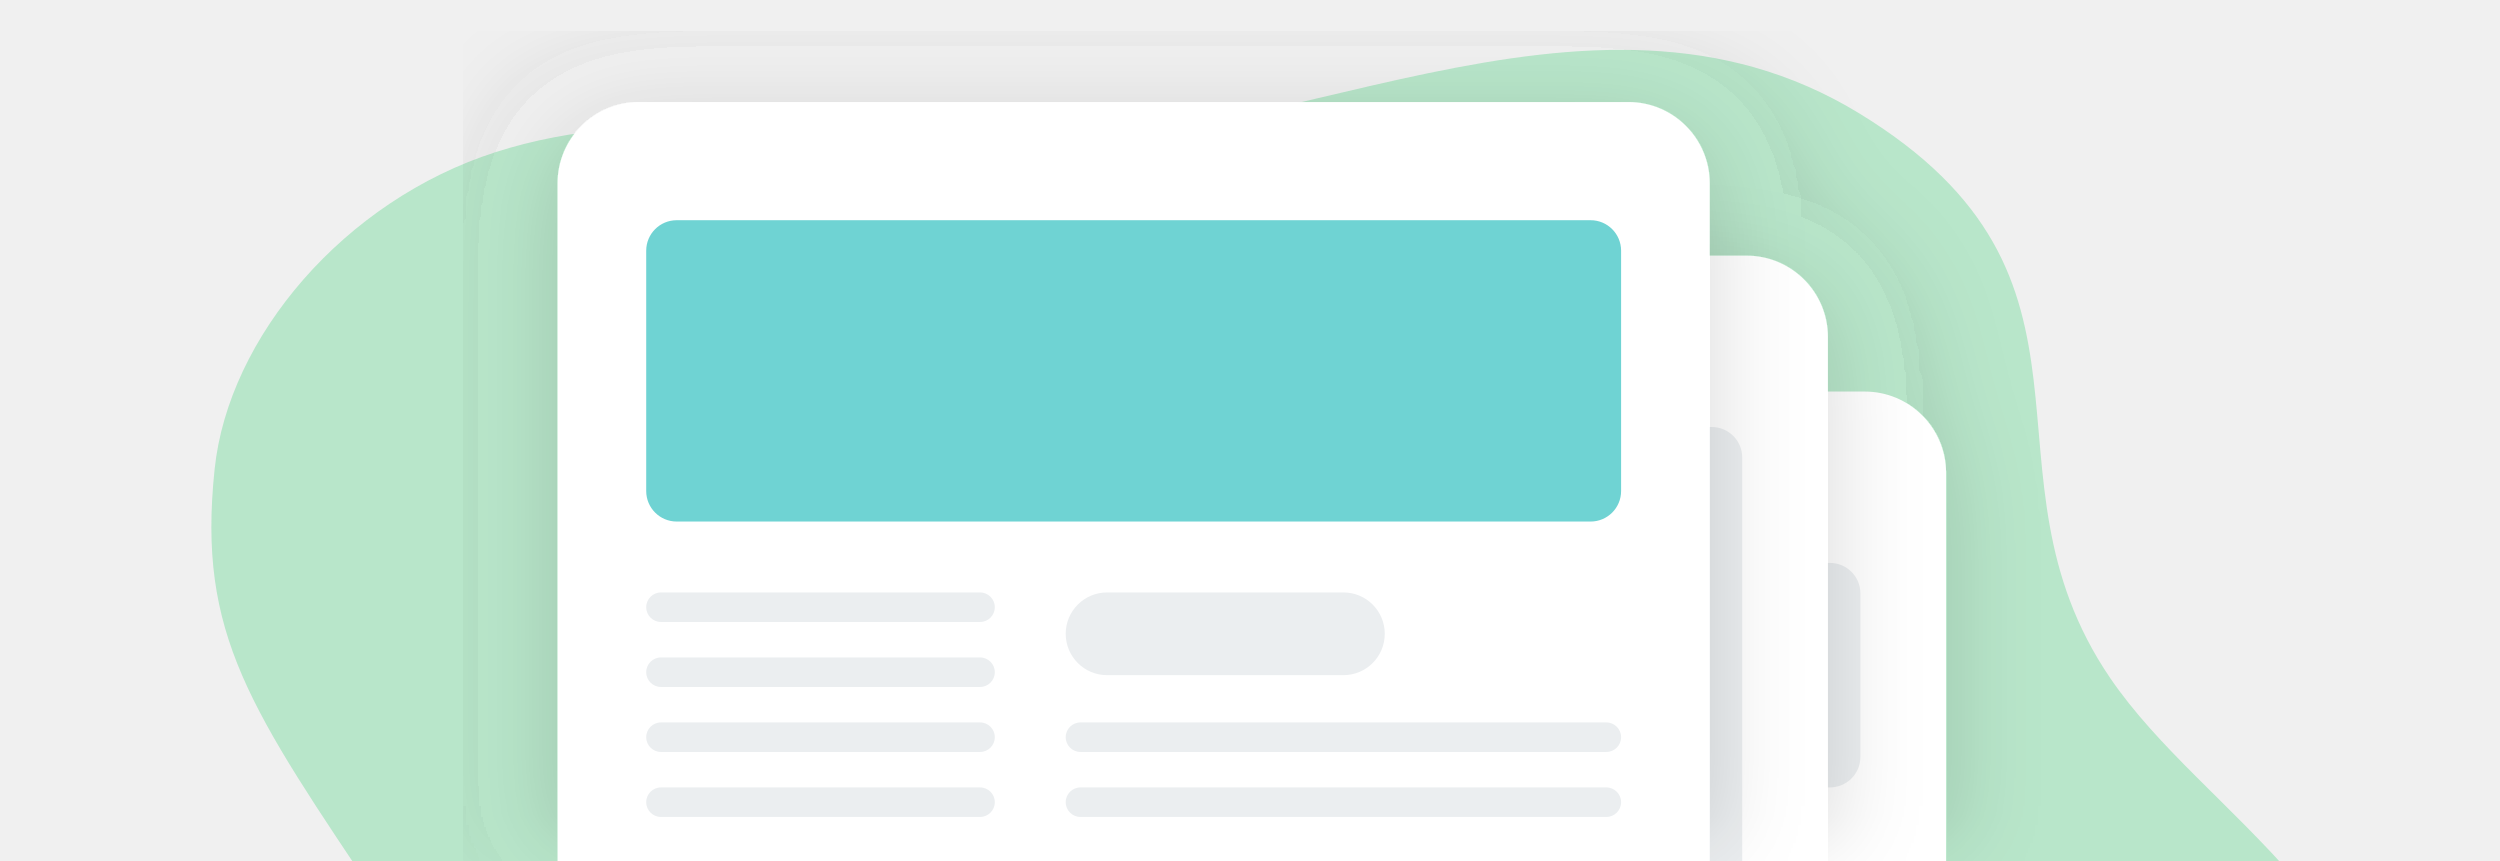
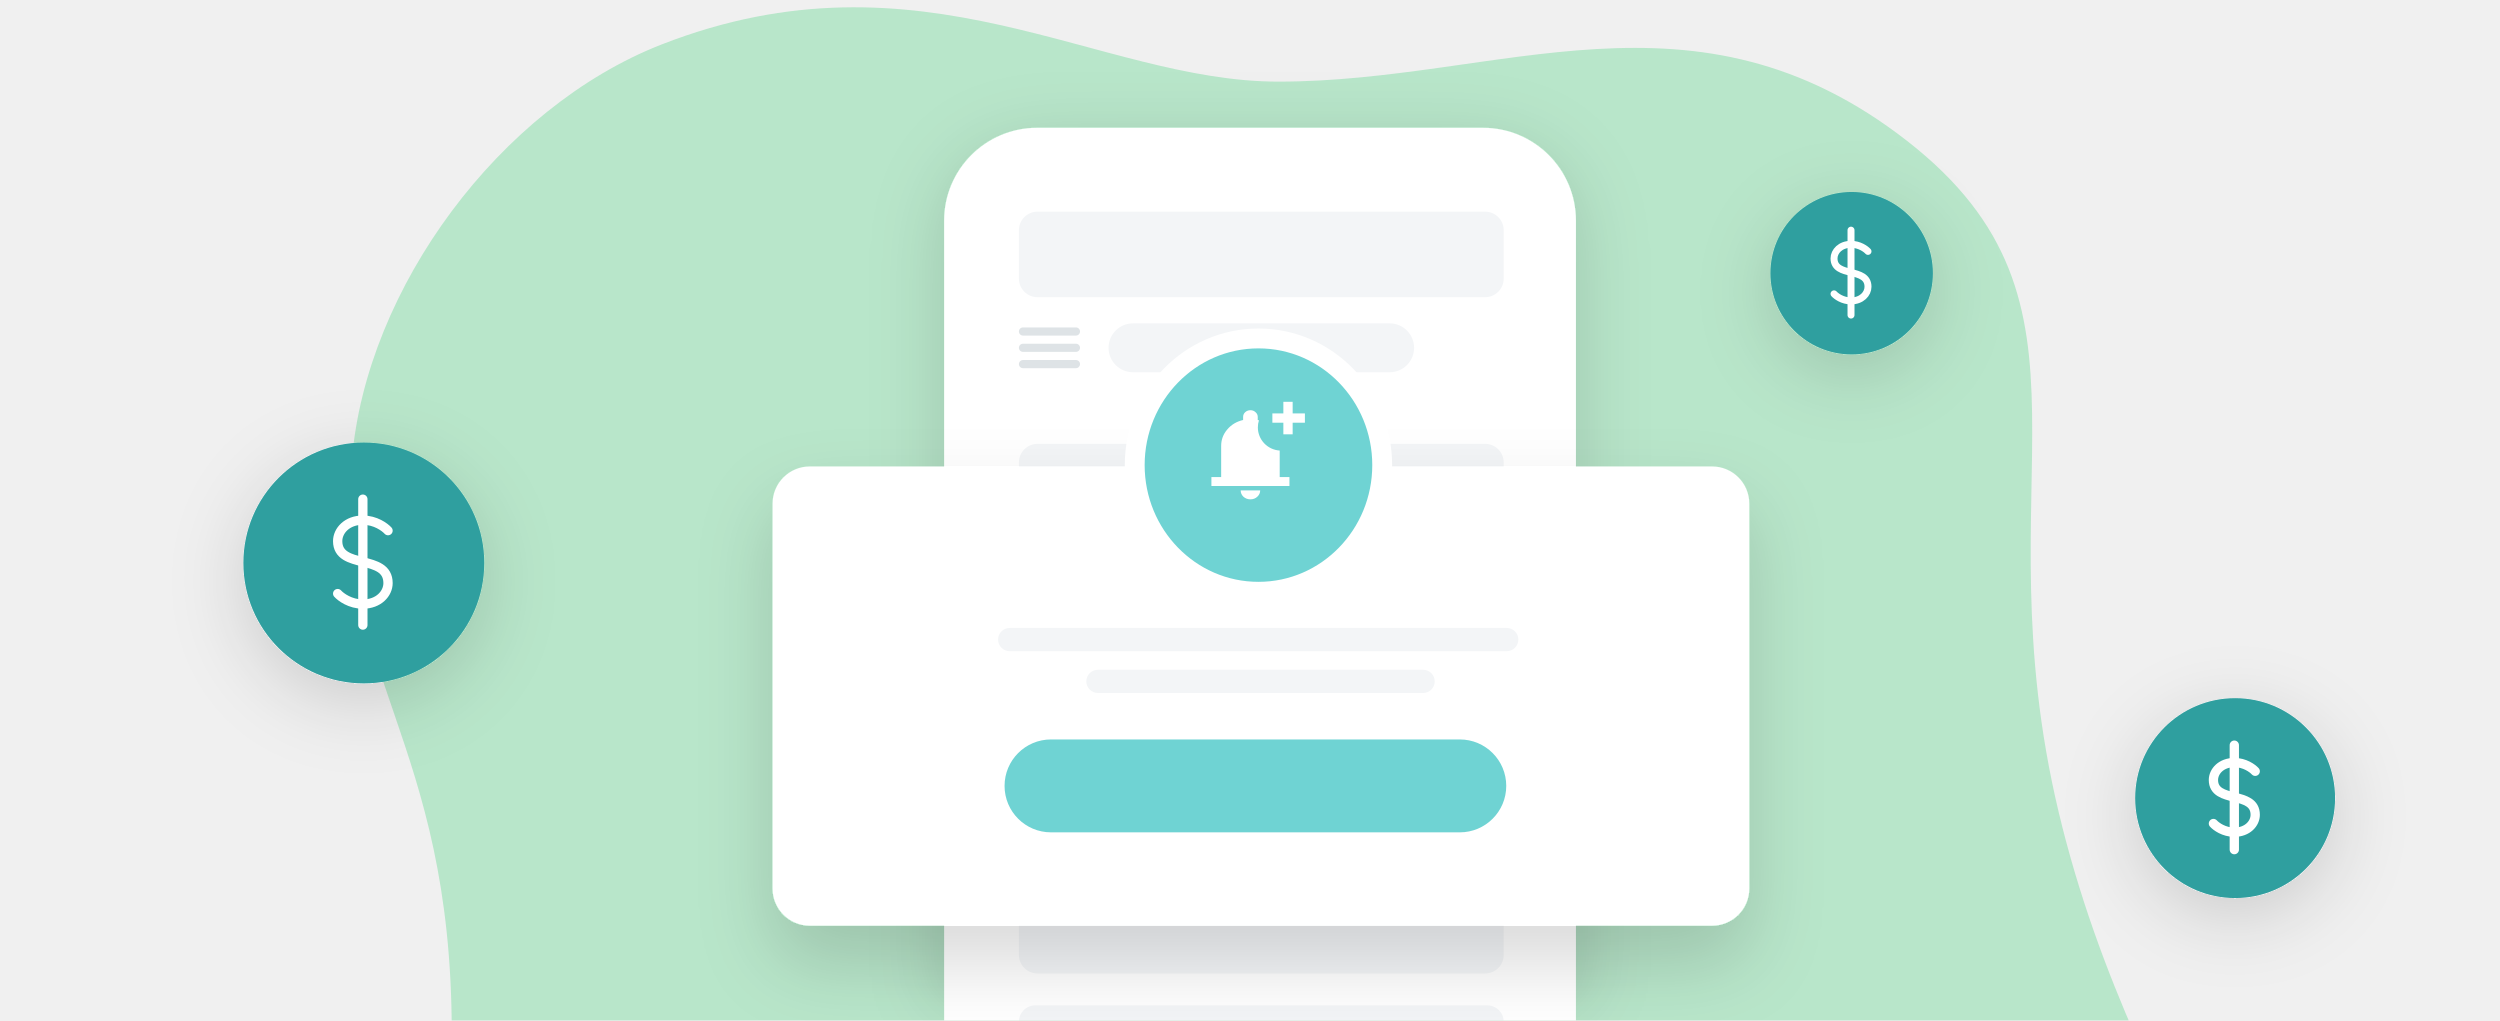
- <svg xmlns="http://www.w3.org/2000/svg" width="343" height="118" viewBox="0 0 343 118" fill="none">
-   <g clip-path="url(#clip0_584_3892)">
-     <path d="M29.447 64.365C27.047 87.096 34.25 97.145 52.472 124.314C70.694 151.484 45.068 183.591 73.251 214.183C106.779 250.577 223.937 253.547 274.483 238.395C325.029 223.242 338.064 191.922 334.431 163.24C329.5 124.314 302.482 112.077 289.5 93C270.224 64.675 292.313 38.214 255 15.5C217.687 -7.214 174.914 22.197 134.674 19.888C111.458 18.556 88.657 14.261 68.048 20.856C47.216 27.523 31.329 46.284 29.447 64.365Z" fill="#B8E6CA" />
-     <g filter="url(#filter0_d_584_3892)">
-       <rect x="108.926" y="53.721" width="158.074" height="139.43" rx="11.158" fill="white" />
-       <rect x="203.365" y="77.23" width="51.881" height="30.804" rx="4.184" fill="#EBEEF0" />
-       <g filter="url(#filter1_d_584_3892)">
-         <rect x="92.713" y="35.077" width="158.074" height="139.43" rx="11.158" fill="white" />
-       </g>
-       <rect x="105.277" y="58.585" width="133.755" height="77.821" rx="4.184" fill="#EBEEF0" />
-       <rect x="104.467" y="109.655" width="47.828" height="44.585" rx="4.424" fill="#EBEEF0" />
-       <rect x="162.021" y="109.655" width="43.775" height="8.106" rx="4.053" fill="#EBEEF0" />
-       <g filter="url(#filter2_d_584_3892)">
-         <rect x="76.5" y="14" width="158.074" height="139.43" rx="11.158" fill="white" />
-       </g>
-       <rect x="88.66" y="30.213" width="133.755" height="41.343" rx="4.184" fill="#6FD3D3" />
-       <rect x="146.215" y="81.283" width="43.775" height="11.349" rx="5.674" fill="#EBEEF0" />
-       <rect x="146.215" y="99.117" width="76.2" height="4.053" rx="2.027" fill="#EBEEF0" />
-       <rect x="88.66" y="99.117" width="47.828" height="4.053" rx="2.027" fill="#EBEEF0" />
-       <rect x="88.66" y="90.2" width="47.828" height="4.053" rx="2.027" fill="#EBEEF0" />
-       <rect x="88.66" y="108.034" width="47.828" height="4.053" rx="2.027" fill="#EBEEF0" />
-       <rect x="88.66" y="81.283" width="47.828" height="4.053" rx="2.027" fill="#EBEEF0" />
-       <rect x="146.215" y="108.034" width="76.2" height="4.053" rx="2.027" fill="#EBEEF0" />
+ <svg xmlns="http://www.w3.org/2000/svg" width="343" height="140" viewBox="0 0 343 140" fill="none">
+   <g clip-path="url(#clip0_545_3220)">
+     <path d="M48.29 62.984C45.736 92.5 61.979 101.179 61.979 141.701C61.979 182.224 -6.085 207.093 23.412 274.89C47.046 329.212 167.234 339.961 236.222 324.63C305.21 309.299 330.485 270.91 326.62 233.667C321.374 183.121 293.315 157.032 282.44 111.38C271.565 65.728 290.524 41.88 261.71 19.376C232.484 -3.45 205.976 11.199 175.39 11.199C150.63 11.2 126.453 -7.835 90.77 6.102C68.605 14.759 50.292 39.505 48.29 62.984Z" fill="#B8E6CA" />
+     <g filter="url(#filter0_d_545_3220)">
+       <rect x="129.539" y="17.537" width="86.677" height="172.078" rx="12.746" fill="white" />
+       <circle cx="49.916" cy="77.24" r="16.523" fill="#2F9F9F" />
+       <path d="M53.238 72.804C52.806 72.324 51.51 71.364 49.783 71.364C47.624 71.364 46.328 72.804 46.328 74.243C46.328 78.203 53.238 75.948 53.238 80.001C53.238 81.441 51.942 82.881 49.783 82.881C48.056 82.881 46.76 81.921 46.328 81.441" stroke="white" stroke-width="1.275" stroke-linecap="round" />
+       <path d="M49.783 68.485V85.76" stroke="white" stroke-width="1.275" stroke-linecap="round" />
+       <circle cx="254.048" cy="37.482" r="11.144" fill="#2F9F9F" />
+       <path d="M256.289 34.49C255.998 34.167 255.124 33.52 253.959 33.52C252.503 33.52 251.629 34.49 251.629 35.461C251.629 38.132 256.289 36.611 256.289 39.345C256.289 40.316 255.415 41.287 253.959 41.287C252.794 41.287 251.92 40.639 251.629 40.316" stroke="white" stroke-width="0.956" stroke-linecap="round" />
+       <path d="M253.959 31.578V43.228" stroke="white" stroke-width="0.956" stroke-linecap="round" />
+       <circle cx="306.659" cy="109.5" r="13.712" fill="#2F9F9F" />
+       <path d="M309.416 105.819C309.057 105.421 307.982 104.624 306.549 104.624C304.757 104.624 303.682 105.819 303.682 107.014C303.682 110.299 309.416 108.428 309.416 111.792C309.416 112.987 308.341 114.181 306.549 114.181C305.115 114.181 304.04 113.385 303.682 112.987" stroke="white" stroke-width="1.275" stroke-linecap="round" />
+       <path d="M306.547 102.235V116.57" stroke="white" stroke-width="1.275" stroke-linecap="round" />
+       <rect x="139.795" y="29.038" width="66.512" height="11.737" rx="2.549" fill="#F3F5F7" />
+       <rect x="139.795" y="60.897" width="66.512" height="72.66" rx="2.549" fill="#F3F5F7" />
+       <rect x="139.795" y="137.941" width="66.512" height="4.471" rx="2.236" fill="#F3F5F7" />
+       <rect x="152.094" y="44.365" width="41.919" height="6.707" rx="3.354" fill="#F3F5F7" />
+       <rect x="139.795" y="44.924" width="8.384" height="1.118" rx="0.559" fill="#DEE3E6" />
+       <rect x="139.795" y="47.16" width="8.384" height="1.118" rx="0.559" fill="#DEE3E6" />
+       <rect x="139.795" y="49.396" width="8.384" height="1.118" rx="0.559" fill="#DEE3E6" />
    </g>
+     <g filter="url(#filter1_d_545_3220)">
+       <rect x="106" y="64" width="134" height="63" rx="5.099" fill="white" />
+       <rect x="136.936" y="86.156" width="71.381" height="3.187" rx="1.593" fill="#F3F5F7" />
+       <rect x="149.043" y="91.892" width="47.8" height="3.187" rx="1.593" fill="#F3F5F7" />
+       <rect x="137.826" y="101.452" width="68.831" height="12.746" rx="6.373" fill="#6FD3D3" />
+     </g>
+     <path d="M172.661 81.191C182.07 81.191 189.638 73.378 189.638 63.813C189.638 54.249 182.07 46.436 172.661 46.436C163.253 46.436 155.684 54.249 155.684 63.813C155.684 73.378 163.253 81.191 172.661 81.191Z" fill="#6FD3D3" stroke="white" stroke-width="2.725" />
+     <path fill-rule="evenodd" clip-rule="evenodd" d="M172.728 57.666C172.673 57.652 172.618 57.638 172.562 57.625V57.197C172.562 56.943 172.462 56.728 172.261 56.555C172.072 56.372 171.837 56.28 171.559 56.28C171.28 56.28 171.04 56.372 170.839 56.555C170.65 56.728 170.555 56.943 170.555 57.197V57.625C169.663 57.829 168.938 58.262 168.38 58.925C167.822 59.577 167.543 60.326 167.543 61.172V65.452H166.205V66.675H176.912V65.452H175.574V61.814C173.903 61.715 172.578 60.329 172.578 58.633C172.578 58.296 172.631 57.971 172.728 57.666ZM171.559 68.51C171.191 68.51 170.873 68.392 170.605 68.158C170.349 67.913 170.22 67.623 170.22 67.287H172.897C172.897 67.623 172.763 67.913 172.495 68.158C172.239 68.392 171.927 68.51 171.559 68.51Z" fill="white" />
+     <path fill-rule="evenodd" clip-rule="evenodd" d="M179.032 57.996L174.57 57.996L174.57 56.721L179.032 56.721L179.032 57.996Z" fill="white" />
+     <path fill-rule="evenodd" clip-rule="evenodd" d="M176.077 59.589L176.077 55.128L177.352 55.128L177.352 59.589L176.077 59.589Z" fill="white" />
  </g>
  <defs>
-     <filter id="filter0_d_584_3892" x="63.53" y="4.272" width="216.44" height="205.091" filterUnits="userSpaceOnUse" color-interpolation-filters="sRGB">
+     <filter id="filter0_d_545_3220" x="23.195" y="9.889" width="307.373" height="192.473" filterUnits="userSpaceOnUse" color-interpolation-filters="sRGB">
      <feFlood flood-opacity="0" result="BackgroundImageFix" />
      <feColorMatrix in="SourceAlpha" type="matrix" values="0 0 0 0 0 0 0 0 0 0 0 0 0 0 0 0 0 0 127 0" result="hardAlpha" />
-       <feOffset dy="3.243" />
-       <feGaussianBlur stdDeviation="6.485" />
+       <feOffset dy="2.549" />
+       <feGaussianBlur stdDeviation="5.099" />
      <feComposite in2="hardAlpha" operator="out" />
      <feColorMatrix type="matrix" values="0 0 0 0 0 0 0 0 0 0 0 0 0 0 0 0 0 0 0.15 0" />
-       <feBlend mode="normal" in2="BackgroundImageFix" result="effect1_dropShadow_584_3892" />
-       <feBlend mode="normal" in="SourceGraphic" in2="effect1_dropShadow_584_3892" result="shape" />
+       <feBlend mode="normal" in2="BackgroundImageFix" result="effect1_dropShadow_545_3220" />
+       <feBlend mode="normal" in="SourceGraphic" in2="effect1_dropShadow_545_3220" result="shape" />
    </filter>
-     <filter id="filter1_d_584_3892" x="79.743" y="25.349" width="184.015" height="165.37" filterUnits="userSpaceOnUse" color-interpolation-filters="sRGB">
+     <filter id="filter1_d_545_3220" x="95.803" y="58.901" width="154.394" height="83.394" filterUnits="userSpaceOnUse" color-interpolation-filters="sRGB">
      <feFlood flood-opacity="0" result="BackgroundImageFix" />
      <feColorMatrix in="SourceAlpha" type="matrix" values="0 0 0 0 0 0 0 0 0 0 0 0 0 0 0 0 0 0 127 0" result="hardAlpha" />
-       <feOffset dy="3.243" />
-       <feGaussianBlur stdDeviation="6.485" />
+       <feOffset dy="5.099" />
+       <feGaussianBlur stdDeviation="5.099" />
      <feComposite in2="hardAlpha" operator="out" />
      <feColorMatrix type="matrix" values="0 0 0 0 0 0 0 0 0 0 0 0 0 0 0 0 0 0 0.15 0" />
-       <feBlend mode="normal" in2="BackgroundImageFix" result="effect1_dropShadow_584_3892" />
-       <feBlend mode="normal" in="SourceGraphic" in2="effect1_dropShadow_584_3892" result="shape" />
+       <feBlend mode="normal" in2="BackgroundImageFix" result="effect1_dropShadow_545_3220" />
+       <feBlend mode="normal" in="SourceGraphic" in2="effect1_dropShadow_545_3220" result="shape" />
    </filter>
-     <filter id="filter2_d_584_3892" x="63.53" y="4.272" width="184.015" height="165.37" filterUnits="userSpaceOnUse" color-interpolation-filters="sRGB">
-       <feFlood flood-opacity="0" result="BackgroundImageFix" />
-       <feColorMatrix in="SourceAlpha" type="matrix" values="0 0 0 0 0 0 0 0 0 0 0 0 0 0 0 0 0 0 127 0" result="hardAlpha" />
-       <feOffset dy="3.243" />
-       <feGaussianBlur stdDeviation="6.485" />
-       <feComposite in2="hardAlpha" operator="out" />
-       <feColorMatrix type="matrix" values="0 0 0 0 0 0 0 0 0 0 0 0 0 0 0 0 0 0 0.15 0" />
-       <feBlend mode="normal" in2="BackgroundImageFix" result="effect1_dropShadow_584_3892" />
-       <feBlend mode="normal" in="SourceGraphic" in2="effect1_dropShadow_584_3892" result="shape" />
-     </filter>
-     <clipPath id="clip0_584_3892">
-       <rect width="343" height="123" fill="white" />
+     <clipPath id="clip0_545_3220">
+       <rect width="343" height="140" fill="white" />
    </clipPath>
  </defs>
</svg>
